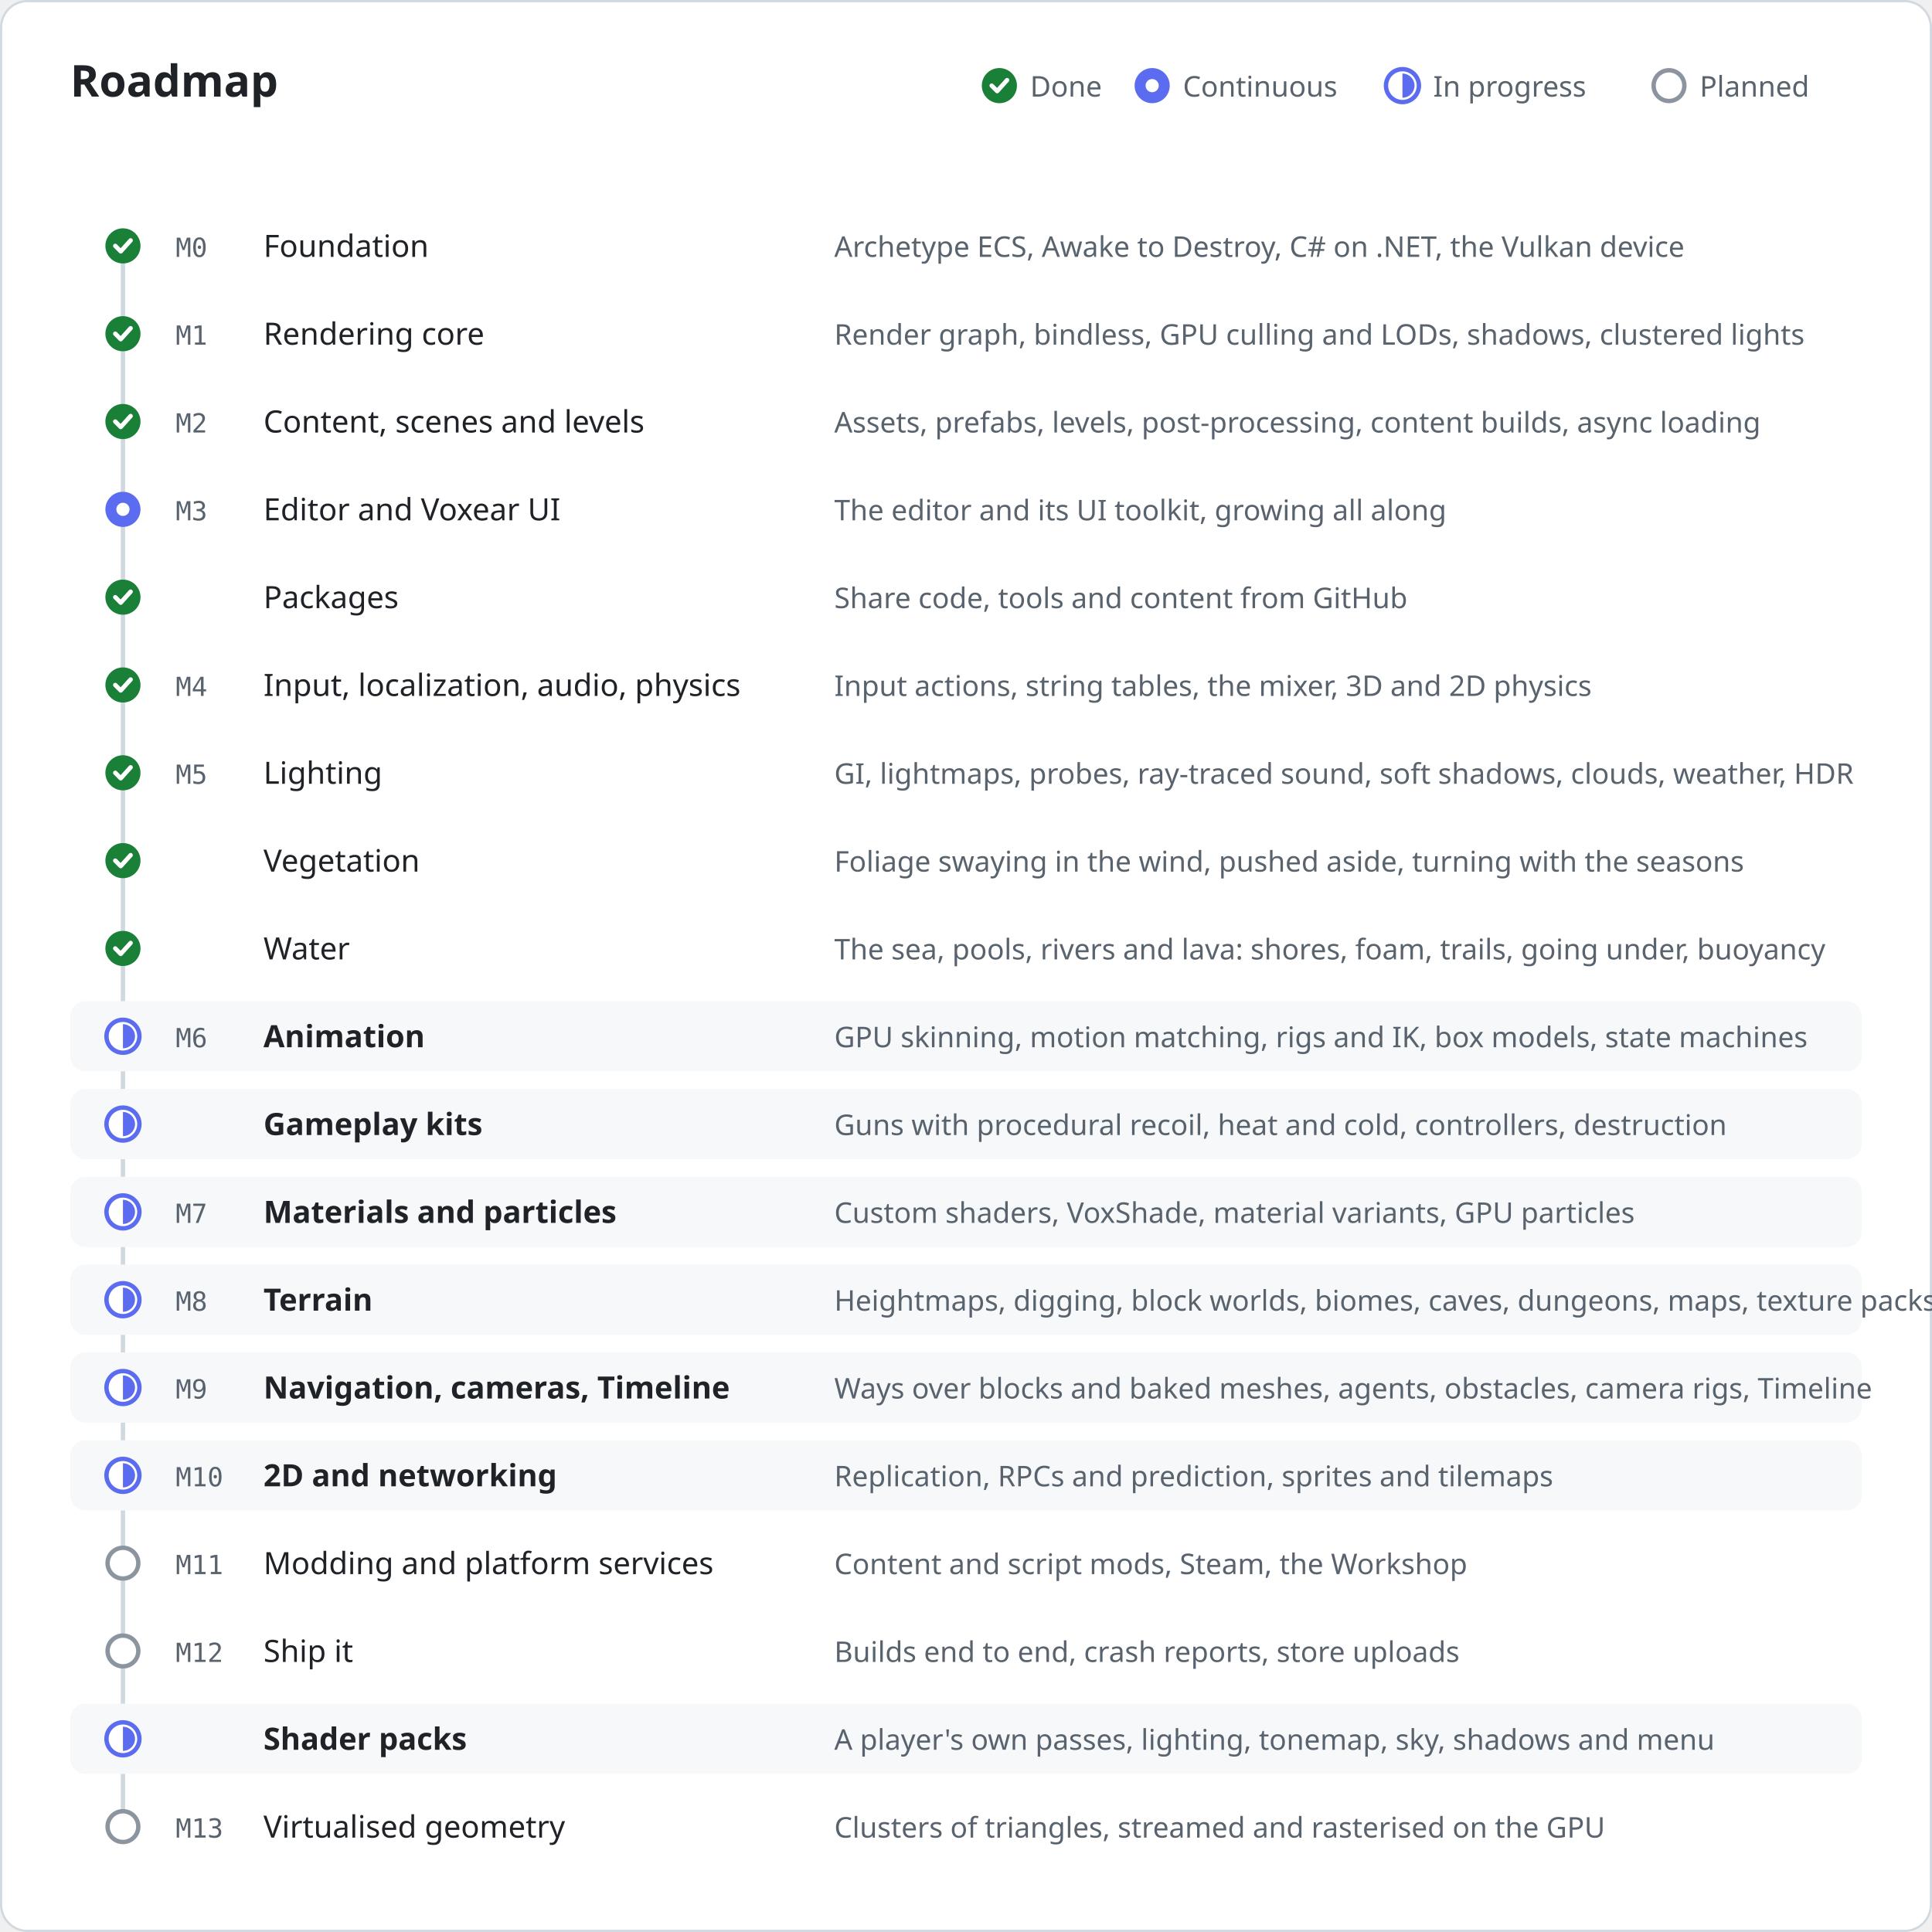
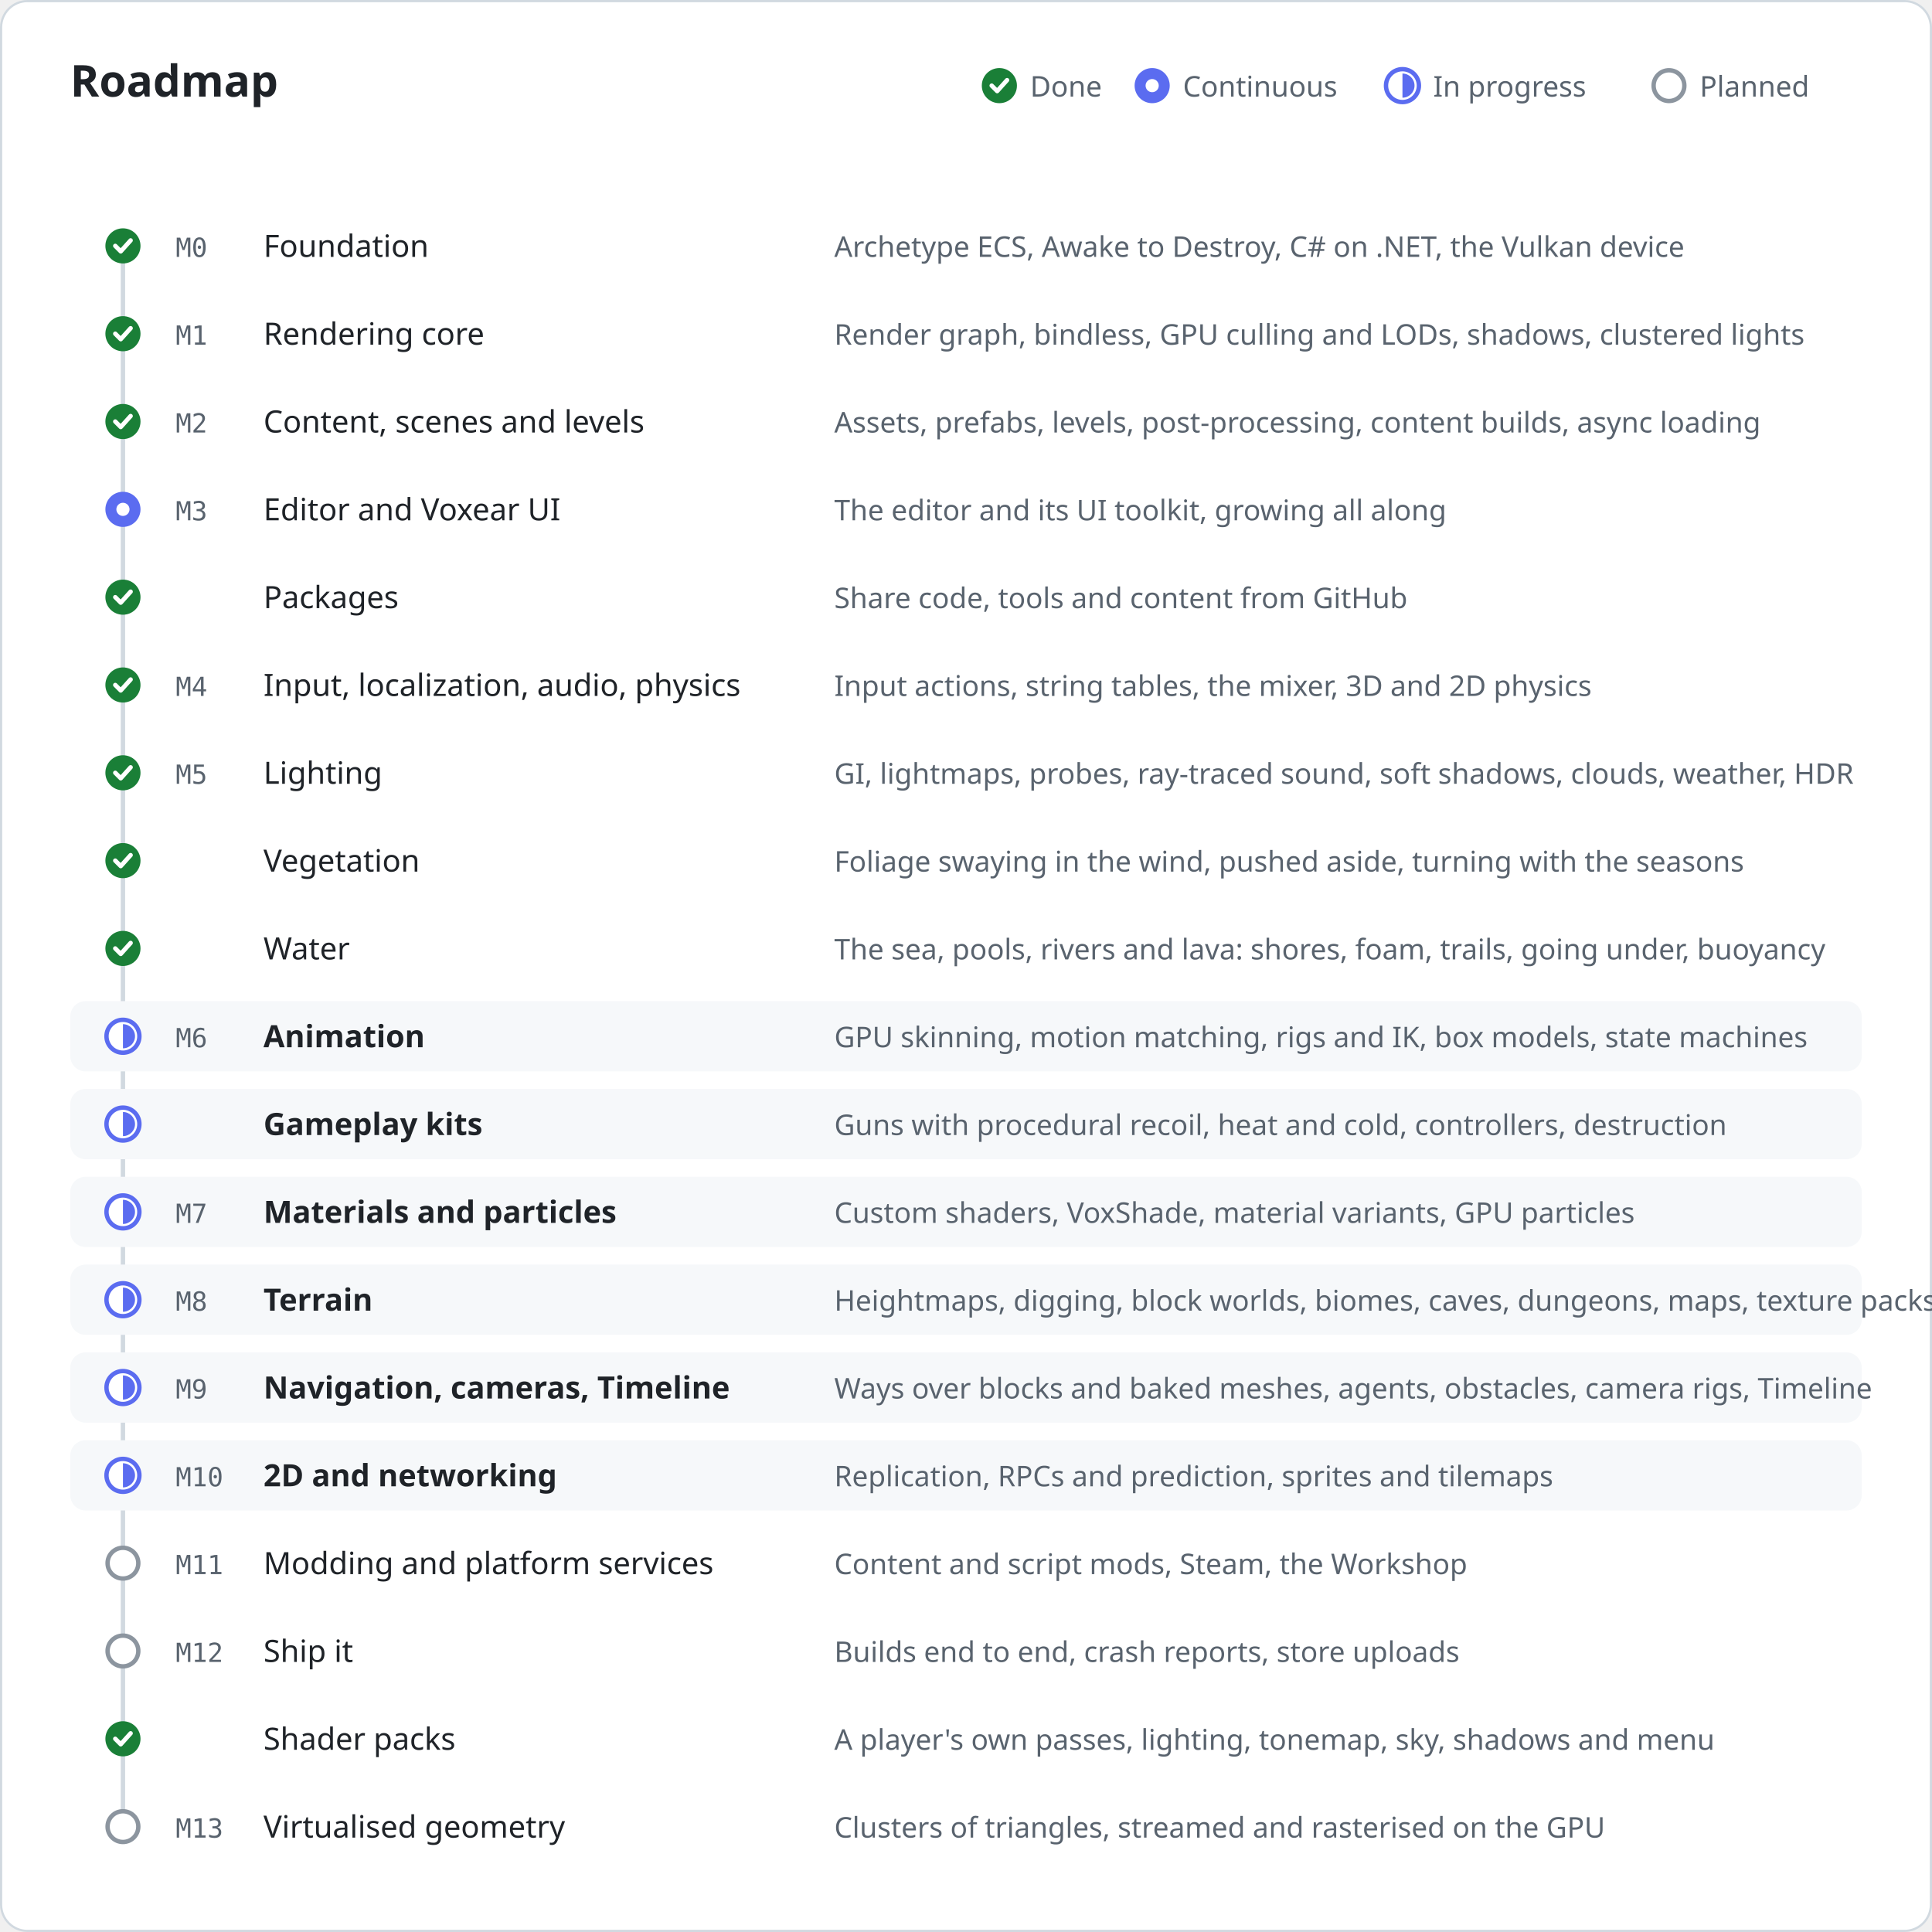
<svg xmlns="http://www.w3.org/2000/svg" width="880" height="880" viewBox="0 0 880 880" role="img" aria-label="Voxear roadmap">
  <rect x="0.5" y="0.5" width="879" height="879" rx="12" fill="#ffffff" stroke="#d1d9e0" />
  <text x="32" y="44" font-family="-apple-system, BlinkMacSystemFont, 'Segoe UI', 'Noto Sans', Helvetica, Arial, sans-serif" font-size="20" font-weight="600" fill="#1f2328">Roadmap</text>
  <circle cx="760.2" cy="39" r="7" fill="#ffffff" stroke="#8c959f" stroke-width="2" />
  <text x="774.2" y="44" font-family="-apple-system, BlinkMacSystemFont, 'Segoe UI', 'Noto Sans', Helvetica, Arial, sans-serif" font-size="13" fill="#59636e">Planned</text>
  <circle cx="638.8" cy="39" r="7.5" fill="#ffffff" stroke="#5b6cf0" stroke-width="2" />
  <path d="M638.8 33.5 a5.5 5.5 0 0 1 0 11 z" fill="#5b6cf0" />
  <text x="652.8" y="44" font-family="-apple-system, BlinkMacSystemFont, 'Segoe UI', 'Noto Sans', Helvetica, Arial, sans-serif" font-size="13" fill="#59636e">In progress</text>
  <circle cx="524.8" cy="39" r="8" fill="#5b6cf0" />
  <circle cx="524.8" cy="39" r="3" fill="#ffffff" />
  <text x="538.8" y="44" font-family="-apple-system, BlinkMacSystemFont, 'Segoe UI', 'Noto Sans', Helvetica, Arial, sans-serif" font-size="13" fill="#59636e">Continuous</text>
  <circle cx="455.2" cy="39" r="8" fill="#1a7f37" />
  <path d="M451.7 39 l2.5 2.5 l4.5-5" fill="none" stroke="#ffffff" stroke-width="2" stroke-linecap="round" stroke-linejoin="round" />
  <text x="469.2" y="44" font-family="-apple-system, BlinkMacSystemFont, 'Segoe UI', 'Noto Sans', Helvetica, Arial, sans-serif" font-size="13" fill="#59636e">Done</text>
  <line x1="56" y1="112" x2="56" y2="832" stroke="#d1d9e0" stroke-width="2" />
  <circle cx="56" cy="112" r="8" fill="#1a7f37" />
  <path d="M52.5 112 l2.5 2.5 l4.5-5" fill="none" stroke="#ffffff" stroke-width="2" stroke-linecap="round" stroke-linejoin="round" />
  <text x="80" y="117" font-family="ui-monospace, SFMono-Regular, 'SF Mono', Menlo, Consolas, monospace" font-size="12" fill="#59636e">M0</text>
  <text x="120" y="117" font-family="-apple-system, BlinkMacSystemFont, 'Segoe UI', 'Noto Sans', Helvetica, Arial, sans-serif" font-size="14" font-weight="500" fill="#1f2328">Foundation</text>
  <text x="380" y="117" font-family="-apple-system, BlinkMacSystemFont, 'Segoe UI', 'Noto Sans', Helvetica, Arial, sans-serif" font-size="13" fill="#59636e">Archetype ECS, Awake to Destroy, C# on .NET, the Vulkan device</text>
  <circle cx="56" cy="152" r="8" fill="#1a7f37" />
  <path d="M52.5 152 l2.5 2.5 l4.5-5" fill="none" stroke="#ffffff" stroke-width="2" stroke-linecap="round" stroke-linejoin="round" />
  <text x="80" y="157" font-family="ui-monospace, SFMono-Regular, 'SF Mono', Menlo, Consolas, monospace" font-size="12" fill="#59636e">M1</text>
  <text x="120" y="157" font-family="-apple-system, BlinkMacSystemFont, 'Segoe UI', 'Noto Sans', Helvetica, Arial, sans-serif" font-size="14" font-weight="500" fill="#1f2328">Rendering core</text>
  <text x="380" y="157" font-family="-apple-system, BlinkMacSystemFont, 'Segoe UI', 'Noto Sans', Helvetica, Arial, sans-serif" font-size="13" fill="#59636e">Render graph, bindless, GPU culling and LODs, shadows, clustered lights</text>
  <circle cx="56" cy="192" r="8" fill="#1a7f37" />
  <path d="M52.5 192 l2.5 2.5 l4.5-5" fill="none" stroke="#ffffff" stroke-width="2" stroke-linecap="round" stroke-linejoin="round" />
  <text x="80" y="197" font-family="ui-monospace, SFMono-Regular, 'SF Mono', Menlo, Consolas, monospace" font-size="12" fill="#59636e">M2</text>
  <text x="120" y="197" font-family="-apple-system, BlinkMacSystemFont, 'Segoe UI', 'Noto Sans', Helvetica, Arial, sans-serif" font-size="14" font-weight="500" fill="#1f2328">Content, scenes and levels</text>
  <text x="380" y="197" font-family="-apple-system, BlinkMacSystemFont, 'Segoe UI', 'Noto Sans', Helvetica, Arial, sans-serif" font-size="13" fill="#59636e">Assets, prefabs, levels, post-processing, content builds, async loading</text>
  <circle cx="56" cy="232" r="8" fill="#5b6cf0" />
  <circle cx="56" cy="232" r="3" fill="#ffffff" />
  <text x="80" y="237" font-family="ui-monospace, SFMono-Regular, 'SF Mono', Menlo, Consolas, monospace" font-size="12" fill="#59636e">M3</text>
  <text x="120" y="237" font-family="-apple-system, BlinkMacSystemFont, 'Segoe UI', 'Noto Sans', Helvetica, Arial, sans-serif" font-size="14" font-weight="500" fill="#1f2328">Editor and Voxear UI</text>
  <text x="380" y="237" font-family="-apple-system, BlinkMacSystemFont, 'Segoe UI', 'Noto Sans', Helvetica, Arial, sans-serif" font-size="13" fill="#59636e">The editor and its UI toolkit, growing all along</text>
  <circle cx="56" cy="272" r="8" fill="#1a7f37" />
  <path d="M52.5 272 l2.5 2.5 l4.5-5" fill="none" stroke="#ffffff" stroke-width="2" stroke-linecap="round" stroke-linejoin="round" />
  <text x="80" y="277" font-family="ui-monospace, SFMono-Regular, 'SF Mono', Menlo, Consolas, monospace" font-size="12" fill="#59636e" />
  <text x="120" y="277" font-family="-apple-system, BlinkMacSystemFont, 'Segoe UI', 'Noto Sans', Helvetica, Arial, sans-serif" font-size="14" font-weight="500" fill="#1f2328">Packages</text>
  <text x="380" y="277" font-family="-apple-system, BlinkMacSystemFont, 'Segoe UI', 'Noto Sans', Helvetica, Arial, sans-serif" font-size="13" fill="#59636e">Share code, tools and content from GitHub</text>
  <circle cx="56" cy="312" r="8" fill="#1a7f37" />
  <path d="M52.5 312 l2.5 2.5 l4.5-5" fill="none" stroke="#ffffff" stroke-width="2" stroke-linecap="round" stroke-linejoin="round" />
  <text x="80" y="317" font-family="ui-monospace, SFMono-Regular, 'SF Mono', Menlo, Consolas, monospace" font-size="12" fill="#59636e">M4</text>
  <text x="120" y="317" font-family="-apple-system, BlinkMacSystemFont, 'Segoe UI', 'Noto Sans', Helvetica, Arial, sans-serif" font-size="14" font-weight="500" fill="#1f2328">Input, localization, audio, physics</text>
  <text x="380" y="317" font-family="-apple-system, BlinkMacSystemFont, 'Segoe UI', 'Noto Sans', Helvetica, Arial, sans-serif" font-size="13" fill="#59636e">Input actions, string tables, the mixer, 3D and 2D physics</text>
  <circle cx="56" cy="352" r="8" fill="#1a7f37" />
  <path d="M52.5 352 l2.5 2.5 l4.5-5" fill="none" stroke="#ffffff" stroke-width="2" stroke-linecap="round" stroke-linejoin="round" />
  <text x="80" y="357" font-family="ui-monospace, SFMono-Regular, 'SF Mono', Menlo, Consolas, monospace" font-size="12" fill="#59636e">M5</text>
  <text x="120" y="357" font-family="-apple-system, BlinkMacSystemFont, 'Segoe UI', 'Noto Sans', Helvetica, Arial, sans-serif" font-size="14" font-weight="500" fill="#1f2328">Lighting</text>
  <text x="380" y="357" font-family="-apple-system, BlinkMacSystemFont, 'Segoe UI', 'Noto Sans', Helvetica, Arial, sans-serif" font-size="13" fill="#59636e">GI, lightmaps, probes, ray-traced sound, soft shadows, clouds, weather, HDR</text>
  <circle cx="56" cy="392" r="8" fill="#1a7f37" />
  <path d="M52.5 392 l2.5 2.5 l4.5-5" fill="none" stroke="#ffffff" stroke-width="2" stroke-linecap="round" stroke-linejoin="round" />
  <text x="80" y="397" font-family="ui-monospace, SFMono-Regular, 'SF Mono', Menlo, Consolas, monospace" font-size="12" fill="#59636e" />
  <text x="120" y="397" font-family="-apple-system, BlinkMacSystemFont, 'Segoe UI', 'Noto Sans', Helvetica, Arial, sans-serif" font-size="14" font-weight="500" fill="#1f2328">Vegetation</text>
  <text x="380" y="397" font-family="-apple-system, BlinkMacSystemFont, 'Segoe UI', 'Noto Sans', Helvetica, Arial, sans-serif" font-size="13" fill="#59636e">Foliage swaying in the wind, pushed aside, turning with the seasons</text>
  <circle cx="56" cy="432" r="8" fill="#1a7f37" />
  <path d="M52.5 432 l2.5 2.5 l4.5-5" fill="none" stroke="#ffffff" stroke-width="2" stroke-linecap="round" stroke-linejoin="round" />
  <text x="80" y="437" font-family="ui-monospace, SFMono-Regular, 'SF Mono', Menlo, Consolas, monospace" font-size="12" fill="#59636e" />
  <text x="120" y="437" font-family="-apple-system, BlinkMacSystemFont, 'Segoe UI', 'Noto Sans', Helvetica, Arial, sans-serif" font-size="14" font-weight="500" fill="#1f2328">Water</text>
  <text x="380" y="437" font-family="-apple-system, BlinkMacSystemFont, 'Segoe UI', 'Noto Sans', Helvetica, Arial, sans-serif" font-size="13" fill="#59636e">The sea, pools, rivers and lava: shores, foam, trails, going under, buoyancy</text>
  <rect x="32" y="456" width="816" height="32" rx="7" fill="#f6f8fa" />
  <circle cx="56" cy="472" r="7.5" fill="#ffffff" stroke="#5b6cf0" stroke-width="2" />
  <path d="M56 466.5 a5.5 5.5 0 0 1 0 11 z" fill="#5b6cf0" />
  <text x="80" y="477" font-family="ui-monospace, SFMono-Regular, 'SF Mono', Menlo, Consolas, monospace" font-size="12" fill="#59636e">M6</text>
  <text x="120" y="477" font-family="-apple-system, BlinkMacSystemFont, 'Segoe UI', 'Noto Sans', Helvetica, Arial, sans-serif" font-size="14" font-weight="600" fill="#1f2328">Animation</text>
  <text x="380" y="477" font-family="-apple-system, BlinkMacSystemFont, 'Segoe UI', 'Noto Sans', Helvetica, Arial, sans-serif" font-size="13" fill="#59636e">GPU skinning, motion matching, rigs and IK, box models, state machines</text>
  <rect x="32" y="496" width="816" height="32" rx="7" fill="#f6f8fa" />
  <circle cx="56" cy="512" r="7.5" fill="#ffffff" stroke="#5b6cf0" stroke-width="2" />
  <path d="M56 506.5 a5.5 5.5 0 0 1 0 11 z" fill="#5b6cf0" />
  <text x="80" y="517" font-family="ui-monospace, SFMono-Regular, 'SF Mono', Menlo, Consolas, monospace" font-size="12" fill="#59636e" />
  <text x="120" y="517" font-family="-apple-system, BlinkMacSystemFont, 'Segoe UI', 'Noto Sans', Helvetica, Arial, sans-serif" font-size="14" font-weight="600" fill="#1f2328">Gameplay kits</text>
  <text x="380" y="517" font-family="-apple-system, BlinkMacSystemFont, 'Segoe UI', 'Noto Sans', Helvetica, Arial, sans-serif" font-size="13" fill="#59636e">Guns with procedural recoil, heat and cold, controllers, destruction</text>
  <rect x="32" y="536" width="816" height="32" rx="7" fill="#f6f8fa" />
  <circle cx="56" cy="552" r="7.5" fill="#ffffff" stroke="#5b6cf0" stroke-width="2" />
  <path d="M56 546.5 a5.5 5.5 0 0 1 0 11 z" fill="#5b6cf0" />
  <text x="80" y="557" font-family="ui-monospace, SFMono-Regular, 'SF Mono', Menlo, Consolas, monospace" font-size="12" fill="#59636e">M7</text>
  <text x="120" y="557" font-family="-apple-system, BlinkMacSystemFont, 'Segoe UI', 'Noto Sans', Helvetica, Arial, sans-serif" font-size="14" font-weight="600" fill="#1f2328">Materials and particles</text>
  <text x="380" y="557" font-family="-apple-system, BlinkMacSystemFont, 'Segoe UI', 'Noto Sans', Helvetica, Arial, sans-serif" font-size="13" fill="#59636e">Custom shaders, VoxShade, material variants, GPU particles</text>
  <rect x="32" y="576" width="816" height="32" rx="7" fill="#f6f8fa" />
  <circle cx="56" cy="592" r="7.5" fill="#ffffff" stroke="#5b6cf0" stroke-width="2" />
  <path d="M56 586.5 a5.5 5.5 0 0 1 0 11 z" fill="#5b6cf0" />
  <text x="80" y="597" font-family="ui-monospace, SFMono-Regular, 'SF Mono', Menlo, Consolas, monospace" font-size="12" fill="#59636e">M8</text>
  <text x="120" y="597" font-family="-apple-system, BlinkMacSystemFont, 'Segoe UI', 'Noto Sans', Helvetica, Arial, sans-serif" font-size="14" font-weight="600" fill="#1f2328">Terrain</text>
  <text x="380" y="597" font-family="-apple-system, BlinkMacSystemFont, 'Segoe UI', 'Noto Sans', Helvetica, Arial, sans-serif" font-size="13" fill="#59636e">Heightmaps, digging, block worlds, biomes, caves, dungeons, maps, texture packs</text>
  <rect x="32" y="616" width="816" height="32" rx="7" fill="#f6f8fa" />
  <circle cx="56" cy="632" r="7.5" fill="#ffffff" stroke="#5b6cf0" stroke-width="2" />
  <path d="M56 626.5 a5.5 5.5 0 0 1 0 11 z" fill="#5b6cf0" />
  <text x="80" y="637" font-family="ui-monospace, SFMono-Regular, 'SF Mono', Menlo, Consolas, monospace" font-size="12" fill="#59636e">M9</text>
  <text x="120" y="637" font-family="-apple-system, BlinkMacSystemFont, 'Segoe UI', 'Noto Sans', Helvetica, Arial, sans-serif" font-size="14" font-weight="600" fill="#1f2328">Navigation, cameras, Timeline</text>
  <text x="380" y="637" font-family="-apple-system, BlinkMacSystemFont, 'Segoe UI', 'Noto Sans', Helvetica, Arial, sans-serif" font-size="13" fill="#59636e">Ways over blocks and baked meshes, agents, obstacles, camera rigs, Timeline</text>
  <rect x="32" y="656" width="816" height="32" rx="7" fill="#f6f8fa" />
  <circle cx="56" cy="672" r="7.5" fill="#ffffff" stroke="#5b6cf0" stroke-width="2" />
  <path d="M56 666.5 a5.5 5.5 0 0 1 0 11 z" fill="#5b6cf0" />
  <text x="80" y="677" font-family="ui-monospace, SFMono-Regular, 'SF Mono', Menlo, Consolas, monospace" font-size="12" fill="#59636e">M10</text>
  <text x="120" y="677" font-family="-apple-system, BlinkMacSystemFont, 'Segoe UI', 'Noto Sans', Helvetica, Arial, sans-serif" font-size="14" font-weight="600" fill="#1f2328">2D and networking</text>
  <text x="380" y="677" font-family="-apple-system, BlinkMacSystemFont, 'Segoe UI', 'Noto Sans', Helvetica, Arial, sans-serif" font-size="13" fill="#59636e">Replication, RPCs and prediction, sprites and tilemaps</text>
  <circle cx="56" cy="712" r="7" fill="#ffffff" stroke="#8c959f" stroke-width="2" />
  <text x="80" y="717" font-family="ui-monospace, SFMono-Regular, 'SF Mono', Menlo, Consolas, monospace" font-size="12" fill="#59636e">M11</text>
  <text x="120" y="717" font-family="-apple-system, BlinkMacSystemFont, 'Segoe UI', 'Noto Sans', Helvetica, Arial, sans-serif" font-size="14" font-weight="500" fill="#1f2328">Modding and platform services</text>
  <text x="380" y="717" font-family="-apple-system, BlinkMacSystemFont, 'Segoe UI', 'Noto Sans', Helvetica, Arial, sans-serif" font-size="13" fill="#59636e">Content and script mods, Steam, the Workshop</text>
  <circle cx="56" cy="752" r="7" fill="#ffffff" stroke="#8c959f" stroke-width="2" />
  <text x="80" y="757" font-family="ui-monospace, SFMono-Regular, 'SF Mono', Menlo, Consolas, monospace" font-size="12" fill="#59636e">M12</text>
  <text x="120" y="757" font-family="-apple-system, BlinkMacSystemFont, 'Segoe UI', 'Noto Sans', Helvetica, Arial, sans-serif" font-size="14" font-weight="500" fill="#1f2328">Ship it</text>
  <text x="380" y="757" font-family="-apple-system, BlinkMacSystemFont, 'Segoe UI', 'Noto Sans', Helvetica, Arial, sans-serif" font-size="13" fill="#59636e">Builds end to end, crash reports, store uploads</text>
-   <rect x="32" y="776" width="816" height="32" rx="7" fill="#f6f8fa" />
-   <circle cx="56" cy="792" r="7.5" fill="#ffffff" stroke="#5b6cf0" stroke-width="2" />
-   <path d="M56 786.5 a5.5 5.5 0 0 1 0 11 z" fill="#5b6cf0" />
+   <circle cx="56" cy="792" r="8" fill="#1a7f37" />
+   <path d="M52.5 792 l2.5 2.5 l4.5-5" fill="none" stroke="#ffffff" stroke-width="2" stroke-linecap="round" stroke-linejoin="round" />
  <text x="80" y="797" font-family="ui-monospace, SFMono-Regular, 'SF Mono', Menlo, Consolas, monospace" font-size="12" fill="#59636e" />
-   <text x="120" y="797" font-family="-apple-system, BlinkMacSystemFont, 'Segoe UI', 'Noto Sans', Helvetica, Arial, sans-serif" font-size="14" font-weight="600" fill="#1f2328">Shader packs</text>
+   <text x="120" y="797" font-family="-apple-system, BlinkMacSystemFont, 'Segoe UI', 'Noto Sans', Helvetica, Arial, sans-serif" font-size="14" font-weight="500" fill="#1f2328">Shader packs</text>
  <text x="380" y="797" font-family="-apple-system, BlinkMacSystemFont, 'Segoe UI', 'Noto Sans', Helvetica, Arial, sans-serif" font-size="13" fill="#59636e">A player's own passes, lighting, tonemap, sky, shadows and menu</text>
  <circle cx="56" cy="832" r="7" fill="#ffffff" stroke="#8c959f" stroke-width="2" />
  <text x="80" y="837" font-family="ui-monospace, SFMono-Regular, 'SF Mono', Menlo, Consolas, monospace" font-size="12" fill="#59636e">M13</text>
  <text x="120" y="837" font-family="-apple-system, BlinkMacSystemFont, 'Segoe UI', 'Noto Sans', Helvetica, Arial, sans-serif" font-size="14" font-weight="500" fill="#1f2328">Virtualised geometry</text>
  <text x="380" y="837" font-family="-apple-system, BlinkMacSystemFont, 'Segoe UI', 'Noto Sans', Helvetica, Arial, sans-serif" font-size="13" fill="#59636e">Clusters of triangles, streamed and rasterised on the GPU</text>
</svg>
